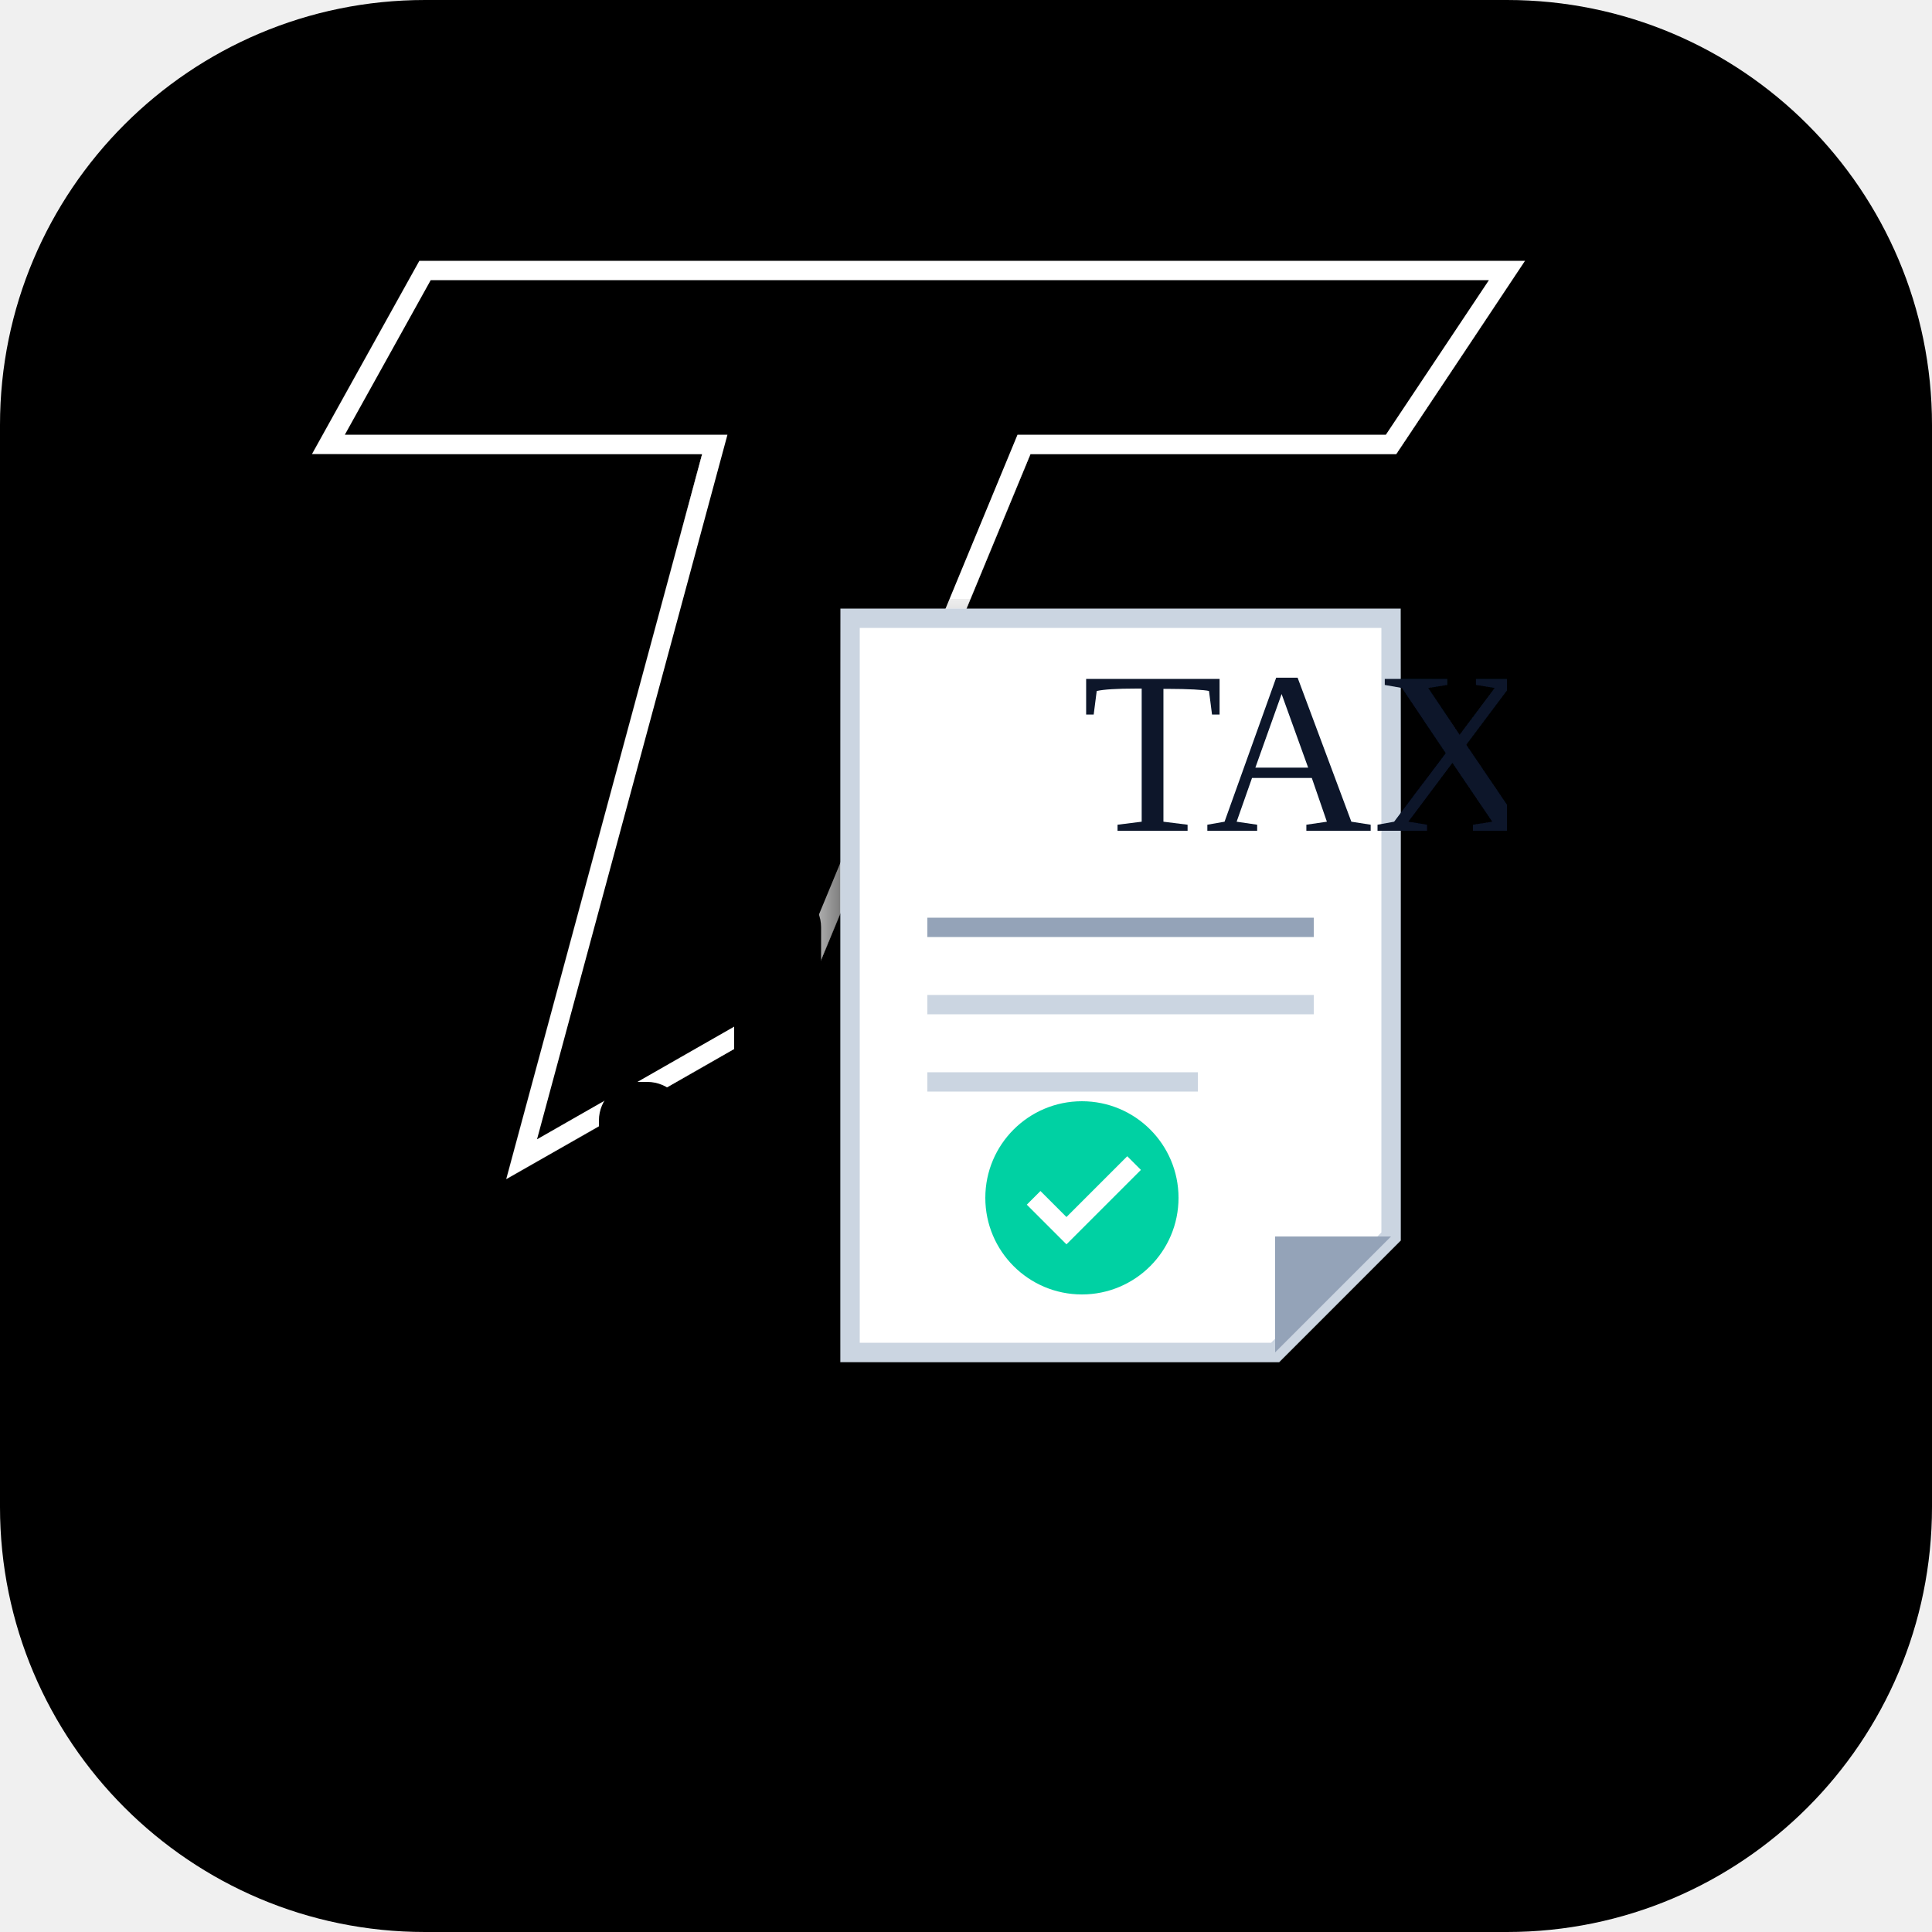
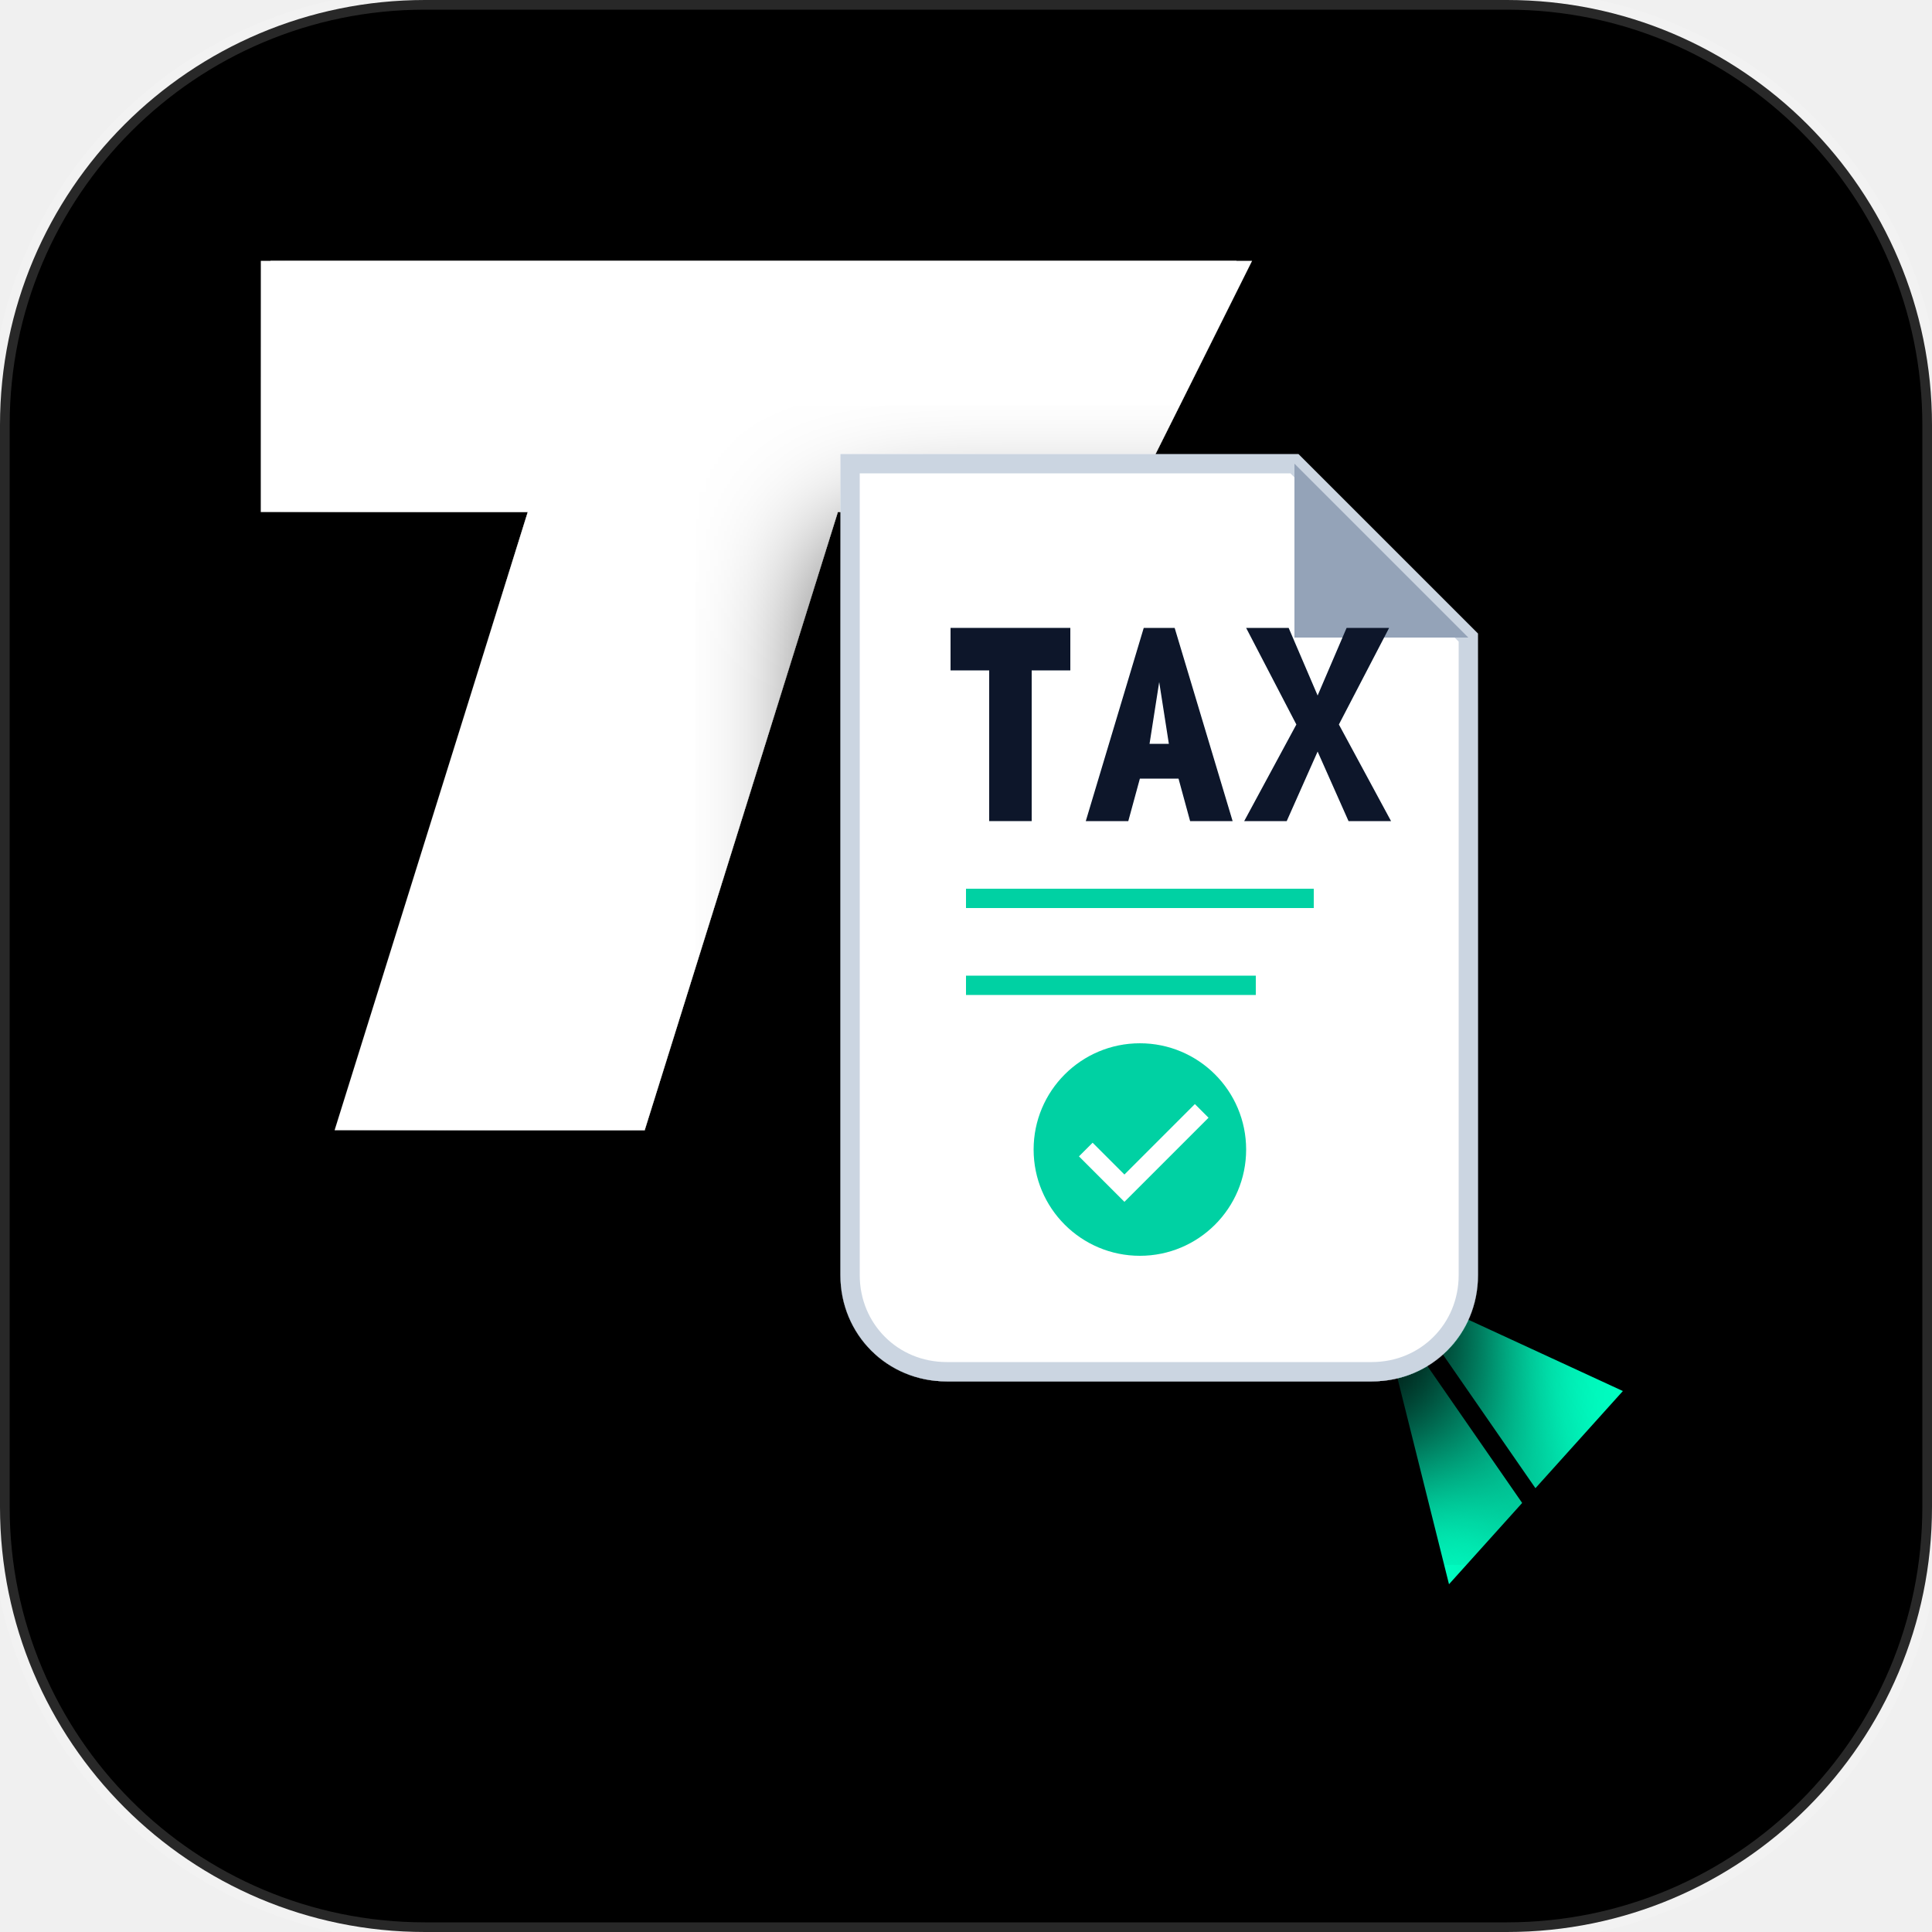
<svg xmlns="http://www.w3.org/2000/svg" width="64" height="64" viewBox="0 0 100 100" fill="none">
  <defs>
-     <linearGradient id="fav_bg" x1="0" y1="0" x2="100" y2="100" gradientUnits="userSpaceOnUse">
-       <stop offset="0%" stopColor="#082E5B" />
-       <stop offset="100%" stopColor="#061A38" />
+     <linearGradient id="fav_r_deep_grad" x1="45" y1="20" x2="88" y2="85" gradientUnits="userSpaceOnUse">
+       <stop offset="0%" stopColor="#00C495" />
+       <stop offset="40%" stopColor="#009E77" />
+       <stop offset="100%" stopColor="#046A4E" />
    </linearGradient>
-     <linearGradient id="fav_t" x1="20" y1="12" x2="75" y2="60" gradientUnits="userSpaceOnUse">
-       <stop offset="0%" stopColor="#FFFFFF" />
-       <stop offset="60%" stopColor="#F8FAFC" />
-       <stop offset="100%" stopColor="#E2E8F0" />
-     </linearGradient>
-     <filter id="fav_t_shadow" x="12" y="10" width="74" height="58" filterUnits="userSpaceOnUse">
-       <feDropShadow dx="1" dy="2.5" stdDeviation="2" floodColor="#000000" floodOpacity="0.45" />
-     </filter>
-     <linearGradient id="fav_teal" x1="45" y1="20" x2="85" y2="85" gradientUnits="userSpaceOnUse">
-       <stop offset="0%" stopColor="#00E5B3" />
-       <stop offset="45%" stopColor="#00D1A3" />
-       <stop offset="100%" stopColor="#009E77" />
-     </linearGradient>
-     <linearGradient id="fav_swoosh" x1="15" y1="35" x2="85" y2="85" gradientUnits="userSpaceOnUse">
+     <linearGradient id="fav_arrow_grad" x1="16" y1="36" x2="84" y2="84" gradientUnits="userSpaceOnUse">
      <stop offset="0%" stopColor="#38BDF8" />
-       <stop offset="50%" stopColor="#00D1A3" />
+       <stop offset="45%" stopColor="#00FFC2" />
      <stop offset="100%" stopColor="#00E5B3" />
    </linearGradient>
-     <filter id="fav_doc_shadow" x="40" y="28" width="38" height="48" filterUnits="userSpaceOnUse">
-       <feDropShadow dx="0" dy="3" stdDeviation="2.5" floodColor="#000000" floodOpacity="0.3" />
+     <linearGradient id="fav_bars_grad" x1="18" y1="46" x2="38" y2="80" gradientUnits="userSpaceOnUse">
+       <stop offset="0%" stopColor="#00FFC2" />
+       <stop offset="100%" stopColor="#00B388" />
+     </linearGradient>
+     <linearGradient id="fav_squircle_3d" x1="0" y1="0" x2="100" y2="100" gradientUnits="userSpaceOnUse">
+       <stop offset="0%" stopColor="#0E274D" />
+       <stop offset="50%" stopColor="#07152B" />
+       <stop offset="100%" stopColor="#030914" />
+     </linearGradient>
+     <filter id="fav_t_3d_shadow" x="8" y="8" width="65" height="60" filterUnits="userSpaceOnUse">
+       <feDropShadow dx="2" dy="4" stdDeviation="3" floodColor="#000000" floodOpacity="0.55" />
+     </filter>
+     <filter id="fav_doc_3d_shadow" x="36" y="16" width="50" height="65" filterUnits="userSpaceOnUse">
+       <feDropShadow dx="0" dy="5" stdDeviation="3.5" floodColor="#000000" floodOpacity="0.55" />
+     </filter>
+     <filter id="fav_r_3d_shadow" x="42" y="16" width="52" height="74" filterUnits="userSpaceOnUse">
+       <feDropShadow dx="1.5" dy="2.5" stdDeviation="2.5" floodColor="#000000" floodOpacity="0.35" />
    </filter>
  </defs>
-   <rect width="100" height="100" rx="22" fill="url(#fav_bg)" />
-   <path d="M 19 36 C 10 56, 16 82, 42 88 C 64 92, 78 82, 86 68" stroke="url(#fav_swoosh)" strokeWidth="4.5" strokeLinecap="round" fill="none" opacity="0.95" />
-   <path d="M 48 24 H 65 C 77 24, 85 30, 85 41 C 85 51, 75 57, 61 57 H 49 M 61 57 L 80 80" stroke="url(#fav_teal)" strokeWidth="11" strokeLinecap="round" strokeLinejoin="round" fill="none" />
-   <g filter="url(#fav_t_shadow)">
-     <path d="M 22 14 L 78 14 L 72 23 L 53 23 L 41 52 L 27 60 L 37 23 L 17 23 Z" fill="url(#fav_t)" stroke="#FFFFFF" strokeWidth="0.5" strokeLinejoin="round" />
+   <rect width="100" height="100" rx="22" fill="url(#fav_squircle_3d)" stroke="rgba(255, 255, 255, 0.16)" strokeWidth="1.2" />
+   <path d="M 18 36 C 10 54, 14 82, 42 88 C 58 91, 70 84, 76 74" stroke="url(#fav_arrow_grad)" strokeWidth="4.5" strokeLinecap="round" fill="none" />
+   <polygon points="71,66 84,72 75,82" fill="#00FFC2" />
+   <g filter="url(#fav_r_3d_shadow)">
+     <path d="M 50 23 H 68 C 80 23, 88 30, 88 41 C 88 51, 79 57, 65 57 H 52 M 65 57 L 83 83" stroke="url(#fav_r_deep_grad)" strokeWidth="11.5" strokeLinecap="round" strokeLinejoin="round" fill="none" />
  </g>
-   <rect x="24" y="66" width="4.5" height="12" rx="2" fill="url(#fav_teal)" />
-   <rect x="31" y="56" width="4.5" height="22" rx="2" fill="url(#fav_teal)" />
-   <rect x="38" y="46" width="4.5" height="32" rx="2" fill="url(#fav_teal)" />
-   <g filter="url(#fav_doc_shadow)">
-     <path d="M 44 32 H 72 V 64 L 66 70 H 44 Z" fill="#FFFFFF" stroke="#CBD5E1" strokeWidth="1.2" />
-     <path d="M 66 64 H 72 L 66 70 Z" fill="#94A3B8" />
-     <text x="56" y="43" textAnchor="middle" fill="#07152B" fontSize="8" fontWeight="900" fontFamily="system-ui, sans-serif" letterSpacing="0.8">TAX</text>
-     <line x1="48" y1="48" x2="68" y2="48" stroke="#94A3B8" strokeWidth="1.5" strokeLinecap="round" />
-     <line x1="48" y1="52" x2="68" y2="52" stroke="#CBD5E1" strokeWidth="1.5" strokeLinecap="round" />
-     <line x1="48" y1="56" x2="62" y2="56" stroke="#CBD5E1" strokeWidth="1.5" strokeLinecap="round" />
-     <circle cx="56" cy="62" r="5" fill="#00D1A3" />
-     <path d="M 53.5 62 L 55.2 63.7 L 58.7 60.2" stroke="#FFFFFF" strokeWidth="1.6" strokeLinecap="round" strokeLinejoin="round" fill="none" />
+   <rect x="20" y="66" width="5" height="14" rx="2" fill="url(#fav_bars_grad)" />
+   <rect x="27.5" y="56" width="5" height="24" rx="2" fill="url(#fav_bars_grad)" />
+   <rect x="35" y="46" width="5" height="34" rx="2" fill="url(#fav_bars_grad)" />
+   <g filter="url(#fav_t_3d_shadow)">
+     <path d="M 14 14 L 64 14 L 58 26 L 43 26 L 33 58 L 18 58 L 28 26 L 14 26 Z" fill="#FFFFFF" stroke="#FFFFFF" strokeWidth="0.6" strokeLinejoin="round" />
+     <line x1="14" y1="14" x2="64" y2="14" stroke="#FFFFFF" strokeWidth="1.2" strokeLinecap="round" opacity="0.9" />
+   </g>
+   <g filter="url(#fav_doc_3d_shadow)">
+     <path d="M 44 24 H 67 L 76 33 V 66 C 76 68.8 73.8 71 71 71 H 49 C 46.2 71 44 68.8 44 66 Z" fill="#FFFFFF" stroke="#CBD5E1" strokeWidth="1.2" />
+     <path d="M 67 24 V 33 H 76 Z" fill="#94A3B8" />
+     <g fill="#07152B">
+       <path d="M 49.2 32.5 H 55.4 V 34.7 H 53.4 V 42.5 H 51.2 V 34.7 H 49.2 Z" />
+       <path d="M 59.2 32.5 H 60.8 L 63.8 42.5 H 61.6 L 61.0 40.3 H 59.0 L 58.4 42.5 H 56.2 Z M 59.5 38.5 H 60.5 L 60.0 35.3 Z" />
+       <path d="M 64.5 32.5 H 66.7 L 68.2 36.0 L 69.7 32.5 H 71.9 L 69.3 37.5 L 72.0 42.5 H 69.8 L 68.2 38.9 L 66.6 42.5 H 64.4 L 67.1 37.5 Z" />
+     </g>
+     <line x1="50" y1="46.5" x2="68" y2="46.5" stroke="#00D1A3" strokeWidth="2.2" strokeLinecap="round" />
+     <line x1="50" y1="51" x2="65" y2="51" stroke="#00D1A3" strokeWidth="2.2" strokeLinecap="round" />
+     <circle cx="59" cy="59.5" r="5.5" fill="#00D1A3" />
+     <path d="M 56.2 59.5 L 58.2 61.5 L 62.2 57.5" stroke="#FFFFFF" strokeWidth="1.8" strokeLinecap="round" strokeLinejoin="round" fill="none" />
  </g>
</svg>
